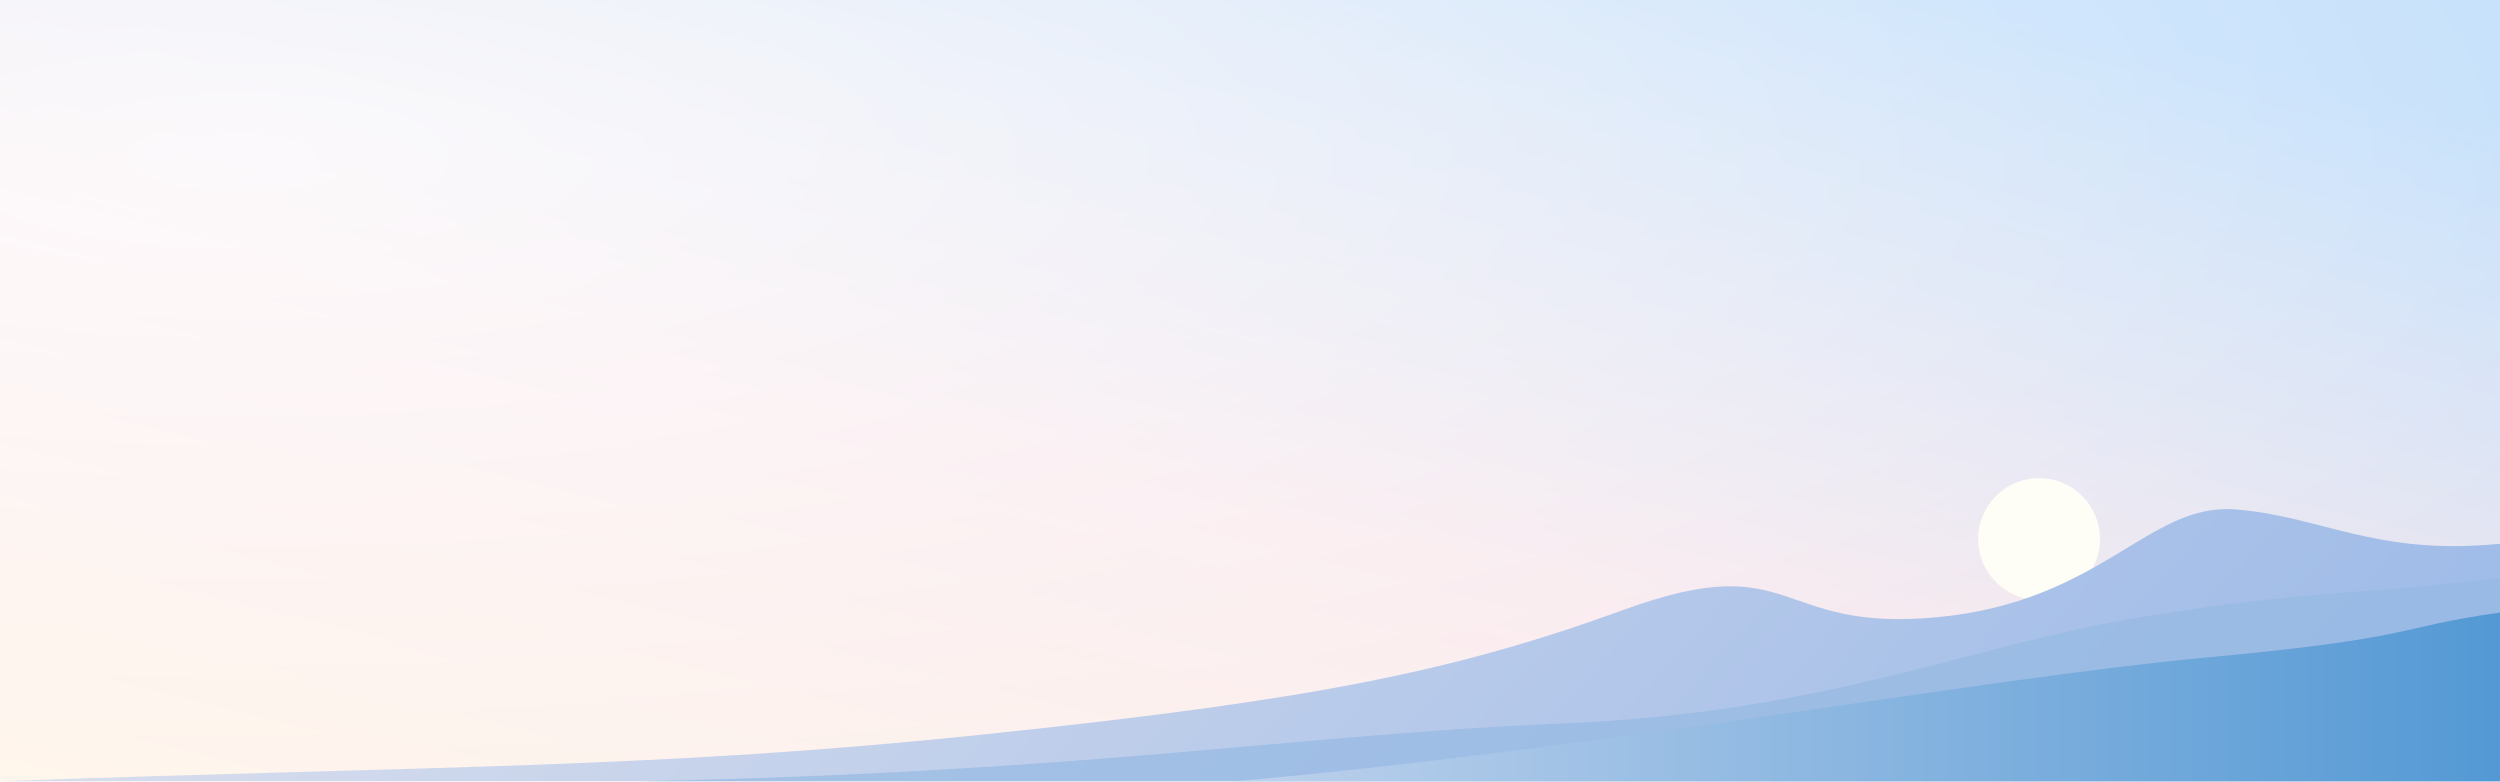
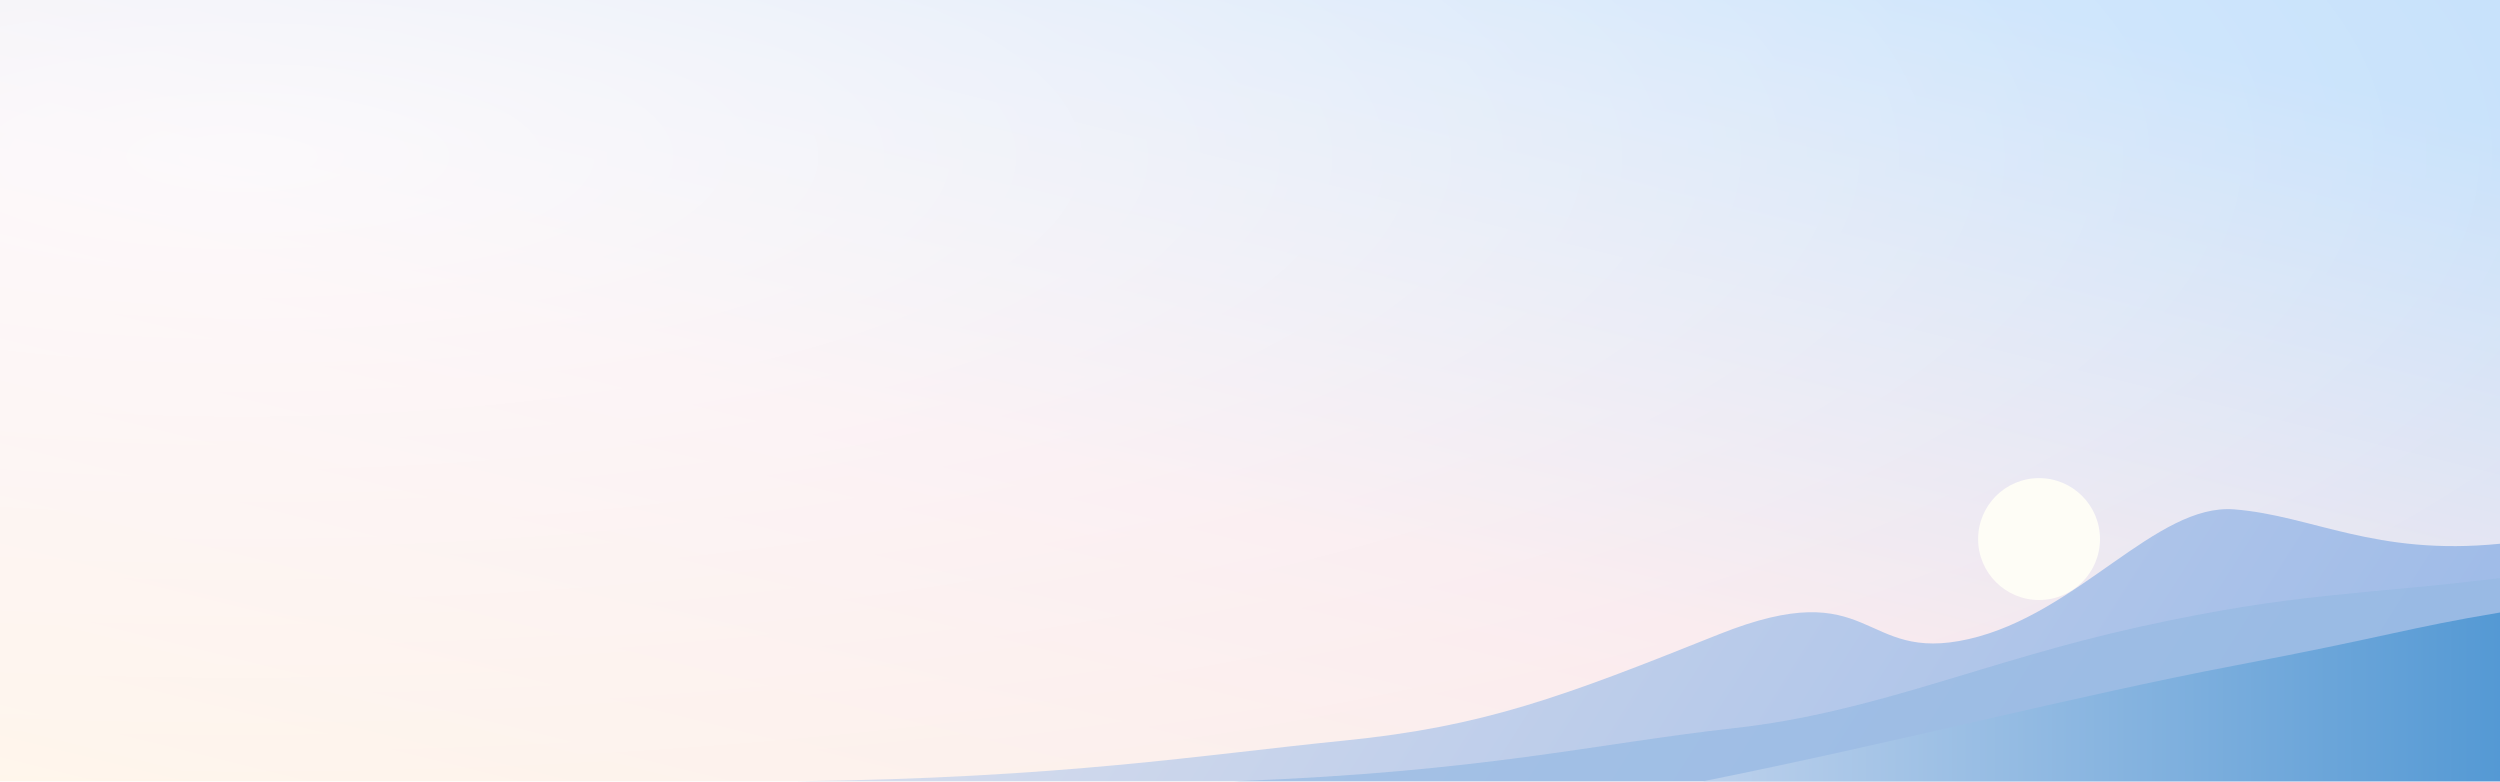
<svg xmlns="http://www.w3.org/2000/svg" width="1600" height="500" viewBox="0 0 1600 500">
  <defs>
    <linearGradient id="sky" x1="0" y1="1" x2=".8" y2="0">
      <stop stop-color="#fff4e8" />
      <stop offset=".45" stop-color="#f9e9ed" />
      <stop offset="1" stop-color="#c4e0fb" />
    </linearGradient>
    <radialGradient id="light" cx=".1" cy=".2" r="1">
      <stop stop-color="#fff" stop-opacity=".75" />
      <stop offset="1" stop-color="#fff" stop-opacity="0" />
    </radialGradient>
    <linearGradient id="far" x2="1" y2=".1">
      <stop stop-color="#dee1ed" />
      <stop offset="1" stop-color="#a0bce8" />
    </linearGradient>
    <linearGradient id="near" x2="1" y2="0">
      <stop stop-color="#bdd1ec" />
      <stop offset="1" stop-color="#5499d4" />
    </linearGradient>
  </defs>
  <path fill="url(#sky)" d="M0 0h1600v500H0z" />
  <path fill="url(#light)" d="M0 0h1600v500H0z" />
  <circle cx="1305" cy="345" r="39" fill="#fffef7" opacity=".95" />
-   <path d="M0 500C280 490 420 492 630 470S930 430 1040 390 1135 405 1240 395 1375 322 1430 326 1520 356 1600 348V500Z" fill="url(#far)" />
-   <path d="M410 500C700 494 830 470 1000 463S1260 413 1370 395 1510 381 1600 370V500Z" fill="#95b9e2" opacity=".7" />
-   <path d="M790 500C1020 480 1270 434 1410 421S1530 402 1600 392V500Z" fill="url(#near)" />
+   <path d="M510 500C680 498 770 483 860 474S1000 446 1100 406 1190 425 1260 409 1380 322 1430 326 1520 356 1600 348V500Z" fill="url(#far)" />
+   <path d="M790 500C950 494 1020 476 1110 466S1270 423 1370 401 1510 381 1600 370V500Z" fill="#95b9e2" opacity=".7" />
+   <path d="M1090 500C1210 476 1330 445 1430 426S1540 402 1600 392V500Z" fill="url(#near)" />
</svg>
